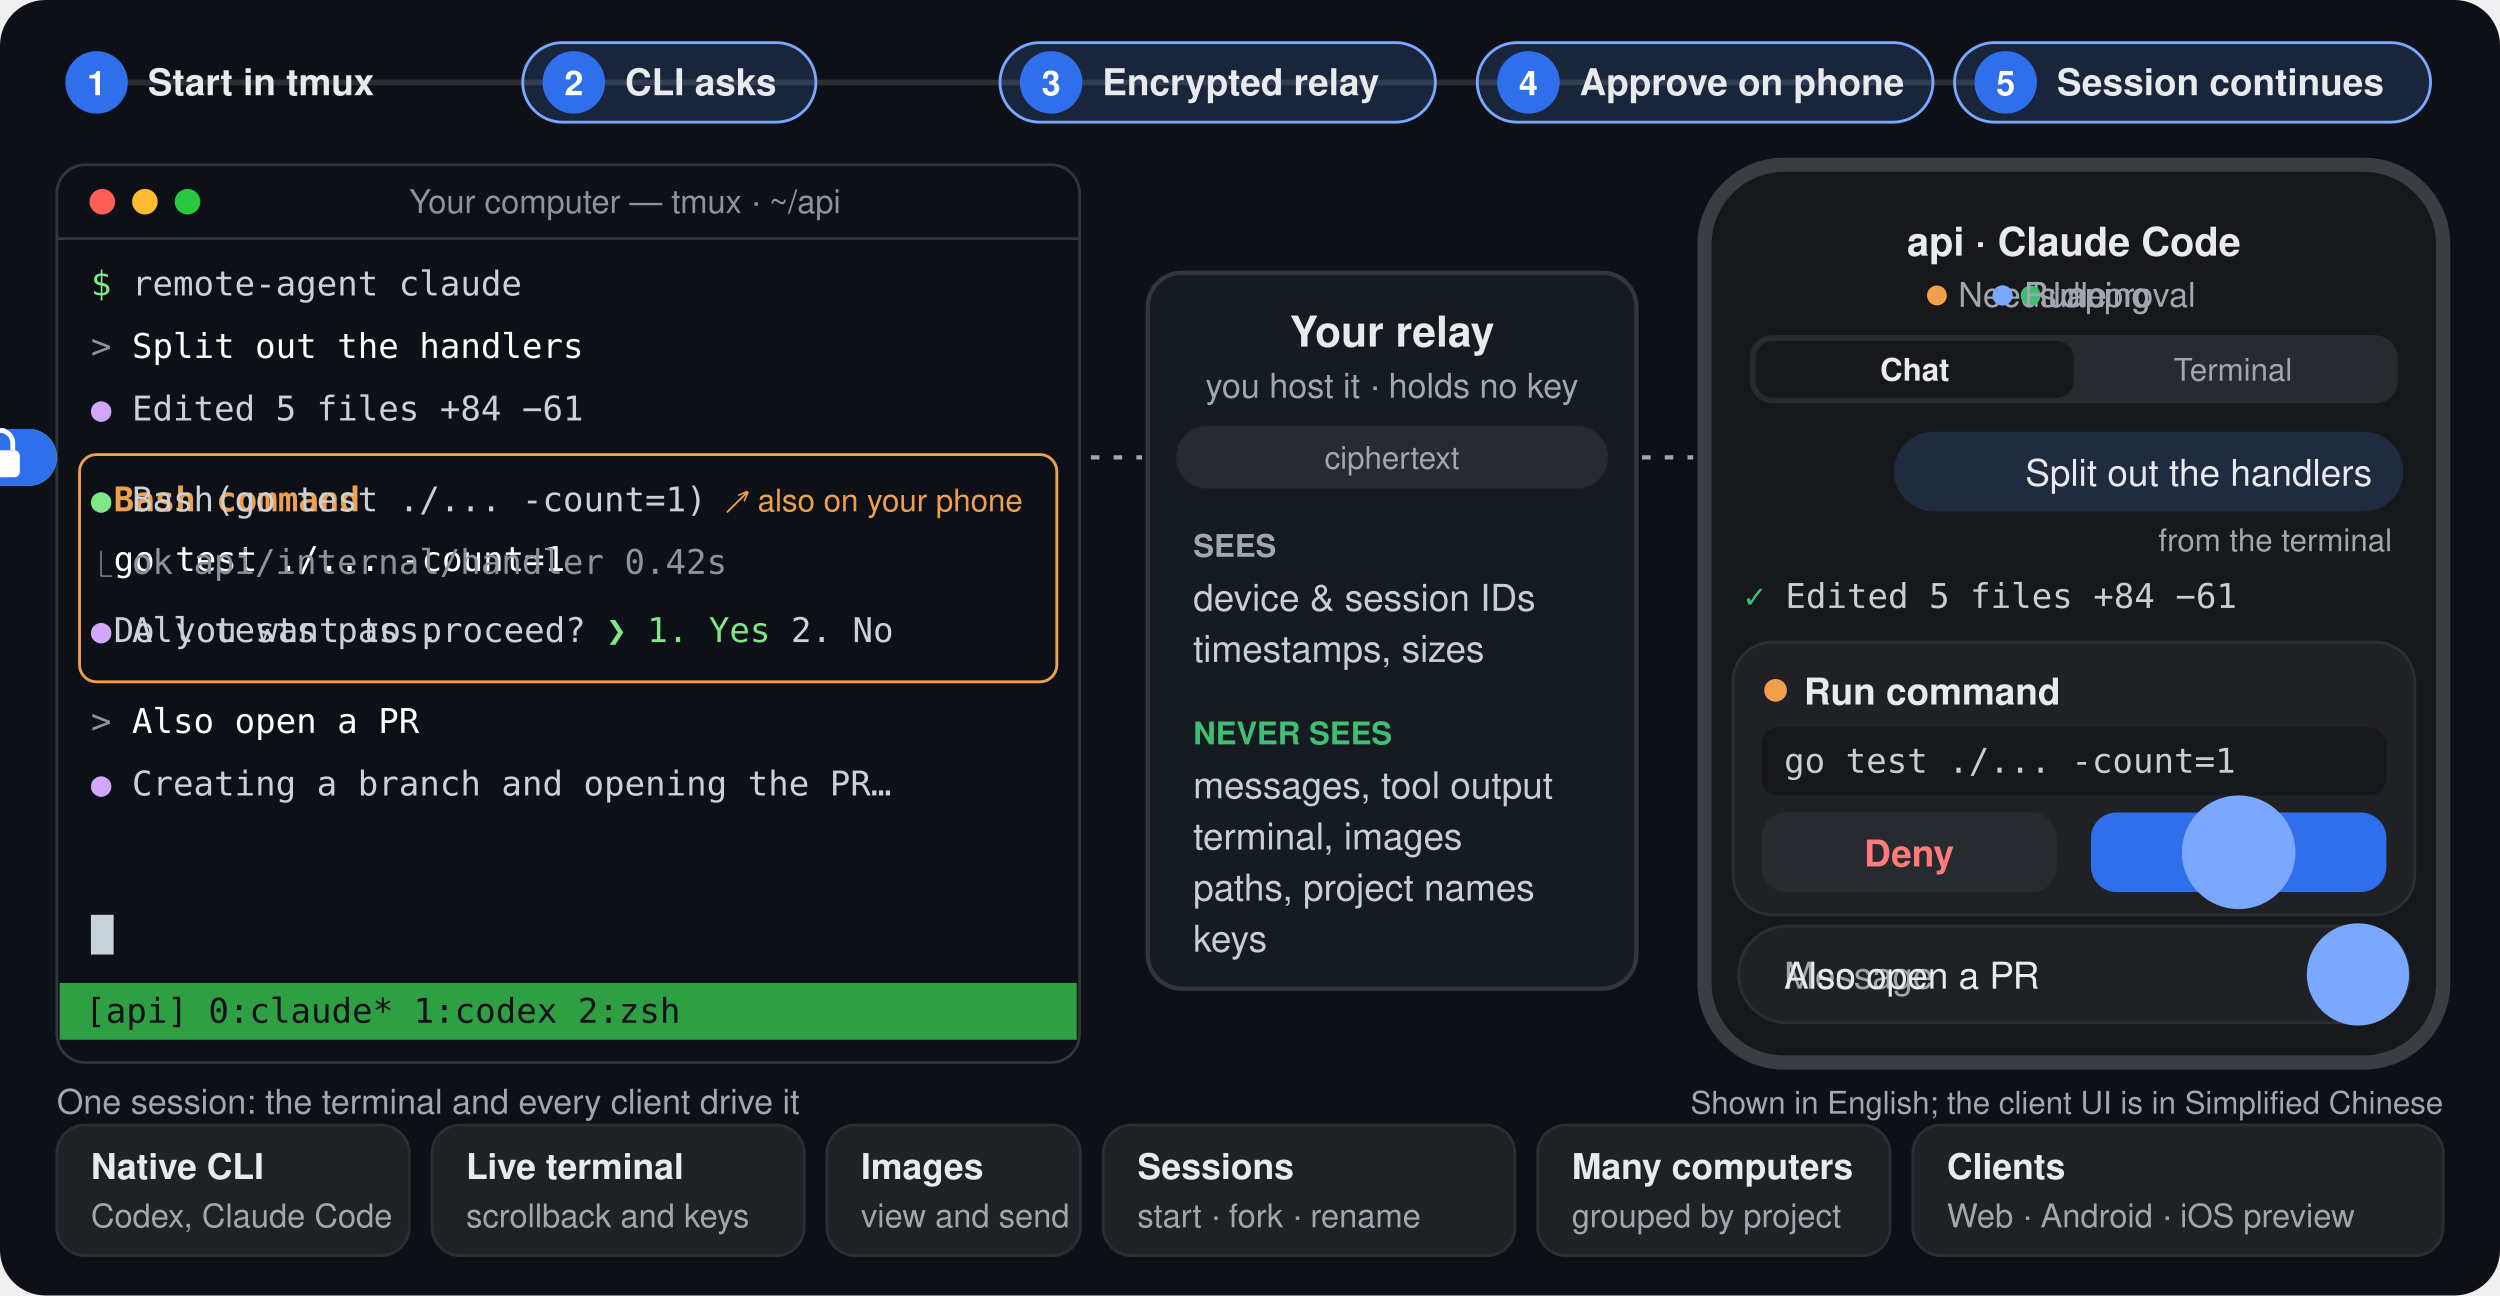
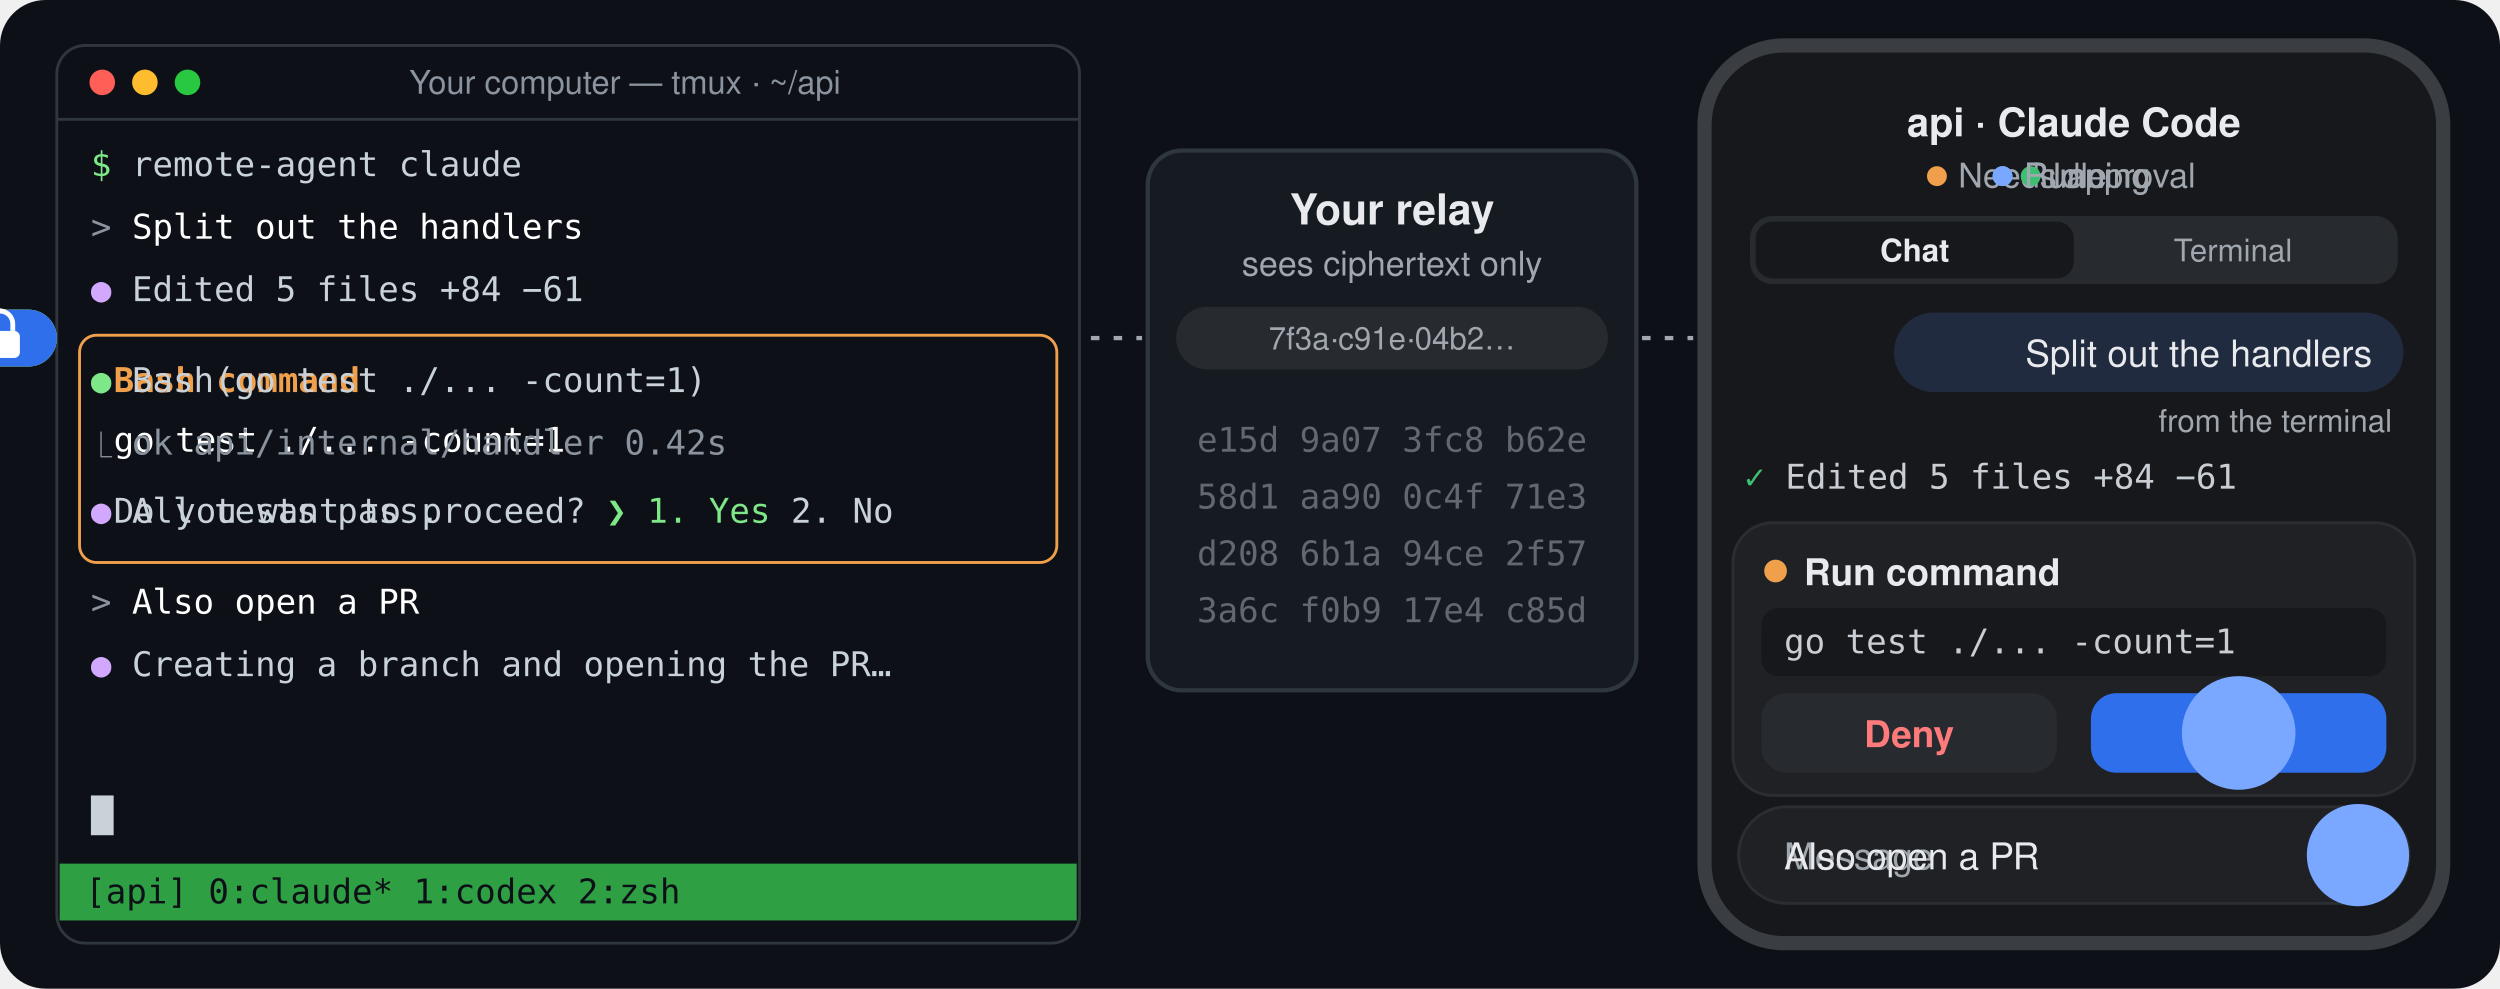
- <svg xmlns="http://www.w3.org/2000/svg" viewBox="0 0 880 456" width="880" height="456" role="img" aria-label="Animated overview: Claude Code runs natively in tmux on your computer and asks to run go test; the request is encrypted and crosses a relay you host, which sees only IDs, timestamps and sizes; you approve it on your phone; the same session carries on; the next message is sent from the phone. Also: Codex and Claude Code, live terminal, images, start and fork sessions, many computers, Web, Android and iOS (preview) clients.">
+ <svg xmlns="http://www.w3.org/2000/svg" viewBox="0 0 880 348" width="880" height="348" role="img" aria-label="Animated overview: Claude Code runs natively in tmux on your computer and asks to run go test; the request is encrypted and crosses a relay you host, which sees only IDs, timestamps and sizes; you approve it on your phone; the same session carries on; the next message is sent from the phone. ">
  <style>
svg{fill:#e8eaed}
text{font-family:-apple-system, BlinkMacSystemFont, "Segoe UI", "PingFang SC", "Microsoft YaHei", Helvetica, Arial, sans-serif}
.h{font-size:15px;font-weight:700}
.t{font-size:14px}
.b{font-size:13px}
.s{font-size:12px;fill:#a0a7af}
.x{font-size:11px;fill:#a0a7af}
.m{font-family:ui-monospace, SFMono-Regular, Menlo, Consolas, "PingFang SC", monospace;font-size:12px}
.a{animation-duration:12.0s;animation-iteration-count:infinite;animation-timing-function:linear}
.p{transform-box:fill-box;transform-origin:center}
.blink{animation:blink 1s steps(1) infinite}
@keyframes blink{50%{opacity:0}}
- @keyframes k1{0%{opacity:1}3.333%{opacity:1}5.000%{opacity:0}88.333%{opacity:0}90.000%{opacity:1}100%{opacity:1}}
- @keyframes k2{0%{opacity:0}3.333%{opacity:0}5.000%{opacity:1}15.000%{opacity:1}16.667%{opacity:0}100%{opacity:0}}
- @keyframes k3{0%{opacity:0}15.000%{opacity:0}16.667%{opacity:1}24.167%{opacity:1}25.833%{opacity:0}100%{opacity:0}}
- @keyframes k4{0%{opacity:0}24.167%{opacity:0}25.833%{opacity:1}88.333%{opacity:1}90.000%{opacity:0}100%{opacity:0}}
- @keyframes k5{0%{opacity:1}24.167%{opacity:1}25.833%{opacity:0}88.333%{opacity:0}90.000%{opacity:1}100%{opacity:1}}
- @keyframes k6{0%{opacity:0}24.167%{opacity:0}25.833%{opacity:1}88.333%{opacity:1}90.000%{opacity:0}100%{opacity:0}}
- @keyframes k7{0%{opacity:0}27.500%{opacity:0}29.167%{opacity:1}88.333%{opacity:1}90.000%{opacity:0}100%{opacity:0}}
- @keyframes k8{0%{opacity:0}30.833%{opacity:0}32.500%{opacity:1}88.333%{opacity:1}90.000%{opacity:0}100%{opacity:0}}
- @keyframes k9{0%{opacity:0}56.667%{opacity:0}58.333%{opacity:1}88.333%{opacity:1}90.000%{opacity:0}100%{opacity:0}}
- @keyframes k10{0%{opacity:0}60.833%{opacity:0}62.500%{opacity:1}88.333%{opacity:1}90.000%{opacity:0}100%{opacity:0}}
- @keyframes k11{0%{opacity:0;transform:translateX(384px)}3.333%{opacity:0;transform:translateX(384px)}3.750%{opacity:1;transform:translateX(384px)}7.500%{opacity:1;transform:translateX(490.0px)}9.167%{opacity:1;transform:translateX(490.0px)}13.333%{opacity:1;transform:translateX(596px)}14.167%{opacity:0;transform:translateX(596px)}100%{opacity:0;transform:translateX(596px)}}
- @keyframes k12{0%{opacity:0;transform:translateX(596px)}18.333%{opacity:0;transform:translateX(596px)}18.750%{opacity:1;transform:translateX(596px)}20.833%{opacity:1;transform:translateX(490.0px)}21.667%{opacity:1;transform:translateX(490.0px)}24.167%{opacity:1;transform:translateX(384px)}25.000%{opacity:0;transform:translateX(384px)}100%{opacity:0;transform:translateX(384px)}}
- @keyframes k13{0%{opacity:0;transform:translateX(596px)}50.000%{opacity:0;transform:translateX(596px)}50.417%{opacity:1;transform:translateX(596px)}52.500%{opacity:1;transform:translateX(490.0px)}53.333%{opacity:1;transform:translateX(490.0px)}55.833%{opacity:1;transform:translateX(384px)}56.667%{opacity:0;transform:translateX(384px)}100%{opacity:0;transform:translateX(384px)}}
- @keyframes k14{0%{opacity:1}17.500%{opacity:1}19.167%{opacity:0}88.333%{opacity:0}90.000%{opacity:1}100%{opacity:1}}
- @keyframes k15{0%{opacity:0}17.500%{opacity:0}19.167%{opacity:1}33.333%{opacity:1}35.000%{opacity:0}100%{opacity:0}}
- @keyframes k16{0%{opacity:0}33.333%{opacity:0}35.000%{opacity:1}50.000%{opacity:1}51.667%{opacity:0}100%{opacity:0}}
- @keyframes k17{0%{opacity:0}50.000%{opacity:0}51.667%{opacity:1}88.333%{opacity:1}90.000%{opacity:0}100%{opacity:0}}
- @keyframes k18{0%{opacity:0}17.500%{opacity:0}19.167%{opacity:1}88.333%{opacity:1}90.000%{opacity:0}100%{opacity:0}}
- @keyframes k19{0%{opacity:0}33.333%{opacity:0}35.000%{opacity:1}88.333%{opacity:1}90.000%{opacity:0}100%{opacity:0}}
- @keyframes k20{0%{opacity:0}50.000%{opacity:0}51.667%{opacity:1}88.333%{opacity:1}90.000%{opacity:0}100%{opacity:0}}
- @keyframes k21{0%{opacity:1}17.500%{opacity:1}19.167%{opacity:0}88.333%{opacity:0}90.000%{opacity:1}100%{opacity:1}}
- @keyframes k22{0%{opacity:0;transform:scale(.4)}15.000%{opacity:0;transform:scale(.4)}15.417%{opacity:.5;transform:scale(.5)}19.167%{opacity:0;transform:scale(1.6)}100%{opacity:0;transform:scale(1.6)}}
- @keyframes k23{0%{opacity:1}41.667%{opacity:1}43.333%{opacity:0}50.000%{opacity:0}51.667%{opacity:1}100%{opacity:1}}
- @keyframes k24{0%{opacity:0}41.667%{opacity:0}43.333%{opacity:1}50.000%{opacity:1}51.667%{opacity:0}100%{opacity:0}}
- @keyframes k25{0%{opacity:0;transform:scale(.4)}48.333%{opacity:0;transform:scale(.4)}48.750%{opacity:.5;transform:scale(.5)}52.500%{opacity:0;transform:scale(1.6)}100%{opacity:0;transform:scale(1.6)}}
+ @keyframes k1{0%{opacity:1}24.167%{opacity:1}25.833%{opacity:0}88.333%{opacity:0}90.000%{opacity:1}100%{opacity:1}}
+ @keyframes k2{0%{opacity:0}24.167%{opacity:0}25.833%{opacity:1}88.333%{opacity:1}90.000%{opacity:0}100%{opacity:0}}
+ @keyframes k3{0%{opacity:0}27.500%{opacity:0}29.167%{opacity:1}88.333%{opacity:1}90.000%{opacity:0}100%{opacity:0}}
+ @keyframes k4{0%{opacity:0}30.833%{opacity:0}32.500%{opacity:1}88.333%{opacity:1}90.000%{opacity:0}100%{opacity:0}}
+ @keyframes k5{0%{opacity:0}56.667%{opacity:0}58.333%{opacity:1}88.333%{opacity:1}90.000%{opacity:0}100%{opacity:0}}
+ @keyframes k6{0%{opacity:0}60.833%{opacity:0}62.500%{opacity:1}88.333%{opacity:1}90.000%{opacity:0}100%{opacity:0}}
+ @keyframes k7{0%{opacity:0;transform:translateX(384px)}3.333%{opacity:0;transform:translateX(384px)}3.750%{opacity:1;transform:translateX(384px)}7.500%{opacity:1;transform:translateX(490.0px)}9.167%{opacity:1;transform:translateX(490.0px)}13.333%{opacity:1;transform:translateX(596px)}14.167%{opacity:0;transform:translateX(596px)}100%{opacity:0;transform:translateX(596px)}}
+ @keyframes k8{0%{opacity:0;transform:translateX(596px)}18.333%{opacity:0;transform:translateX(596px)}18.750%{opacity:1;transform:translateX(596px)}20.833%{opacity:1;transform:translateX(490.0px)}21.667%{opacity:1;transform:translateX(490.0px)}24.167%{opacity:1;transform:translateX(384px)}25.000%{opacity:0;transform:translateX(384px)}100%{opacity:0;transform:translateX(384px)}}
+ @keyframes k9{0%{opacity:0;transform:translateX(596px)}50.000%{opacity:0;transform:translateX(596px)}50.417%{opacity:1;transform:translateX(596px)}52.500%{opacity:1;transform:translateX(490.0px)}53.333%{opacity:1;transform:translateX(490.0px)}55.833%{opacity:1;transform:translateX(384px)}56.667%{opacity:0;transform:translateX(384px)}100%{opacity:0;transform:translateX(384px)}}
+ @keyframes k10{0%{opacity:1}17.500%{opacity:1}19.167%{opacity:0}88.333%{opacity:0}90.000%{opacity:1}100%{opacity:1}}
+ @keyframes k11{0%{opacity:0}17.500%{opacity:0}19.167%{opacity:1}33.333%{opacity:1}35.000%{opacity:0}100%{opacity:0}}
+ @keyframes k12{0%{opacity:0}33.333%{opacity:0}35.000%{opacity:1}50.000%{opacity:1}51.667%{opacity:0}100%{opacity:0}}
+ @keyframes k13{0%{opacity:0}50.000%{opacity:0}51.667%{opacity:1}88.333%{opacity:1}90.000%{opacity:0}100%{opacity:0}}
+ @keyframes k14{0%{opacity:0}17.500%{opacity:0}19.167%{opacity:1}88.333%{opacity:1}90.000%{opacity:0}100%{opacity:0}}
+ @keyframes k15{0%{opacity:0}33.333%{opacity:0}35.000%{opacity:1}88.333%{opacity:1}90.000%{opacity:0}100%{opacity:0}}
+ @keyframes k16{0%{opacity:0}50.000%{opacity:0}51.667%{opacity:1}88.333%{opacity:1}90.000%{opacity:0}100%{opacity:0}}
+ @keyframes k17{0%{opacity:1}17.500%{opacity:1}19.167%{opacity:0}88.333%{opacity:0}90.000%{opacity:1}100%{opacity:1}}
+ @keyframes k18{0%{opacity:0;transform:scale(.4)}15.000%{opacity:0;transform:scale(.4)}15.417%{opacity:.5;transform:scale(.5)}19.167%{opacity:0;transform:scale(1.6)}100%{opacity:0;transform:scale(1.6)}}
+ @keyframes k19{0%{opacity:1}41.667%{opacity:1}43.333%{opacity:0}50.000%{opacity:0}51.667%{opacity:1}100%{opacity:1}}
+ @keyframes k20{0%{opacity:0}41.667%{opacity:0}43.333%{opacity:1}50.000%{opacity:1}51.667%{opacity:0}100%{opacity:0}}
+ @keyframes k21{0%{opacity:0;transform:scale(.4)}48.333%{opacity:0;transform:scale(.4)}48.750%{opacity:.5;transform:scale(.5)}52.500%{opacity:0;transform:scale(1.6)}100%{opacity:0;transform:scale(1.6)}}
@media (prefers-reduced-motion:reduce){.a,.blink{animation:none!important}.post{display:none}}

</style>
-   <rect width="880" height="456" rx="16" fill="#0d1117" />
-   <path d="M34 29H706.0" stroke="#2a2d32" stroke-width="2" />
-   <circle cx="34.0" cy="29" r="11" fill="#2f6feb" />
-   <text x="34.0" y="33.5" text-anchor="middle" font-size="12" font-weight="700" fill="#fff">1</text>
-   <text class="b" x="52.0" y="33.5" font-weight="600">Start in tmux</text>
+   <rect width="880" height="348" rx="16" fill="#0d1117" />
+   <rect x="20" y="16" width="360" height="316" rx="10" fill="#0d1117" stroke="#30363d" />
+   <path d="M20 42H380" stroke="#30363d" />
+   <circle cx="36" cy="29" r="4.5" fill="#ff5f57" />
+   <circle cx="51" cy="29" r="4.5" fill="#febc2e" />
+   <circle cx="66" cy="29" r="4.5" fill="#28c840" />
+   <text x="220.0" y="33" text-anchor="middle" fill="#8b949e" font-size="11.5">Your computer — tmux · ~/api</text>
+   <text class="m" x="32" y="62" fill="#c9d1d9">
+     <tspan fill="#7ee787">$</tspan> remote-agent claude</text>
+   <text class="m" x="32" y="84" fill="#ffffff">
+     <tspan fill="#8b949e">&gt;</tspan> Split out the handlers</text>
+   <text class="m" x="32" y="106" fill="#c9d1d9">
+     <tspan fill="#d2a8ff">●</tspan> Edited 5 files  +84 −61</text>
  <g class="a" style="animation-name:k1">
-     <rect x="184.0" y="15" width="103.2" height="28" rx="14" fill="rgba(90,145,255,.16)" stroke="#7aa7ff" stroke-width="1" />
+     <rect x="28" y="118" width="344" height="80" rx="6" fill="none" stroke="#f0a04b" />
+     <text class="m" x="40" y="138" fill="#f0a04b" font-weight="600">Bash command</text>
+     <text class="m" x="40" y="159" fill="#ffffff">go test ./... -count=1</text>
+     <text class="m" x="40" y="184" fill="#c9d1d9">Do you want to proceed?  <tspan fill="#7ee787">❯ 1. Yes</tspan>  2. No</text>
  </g>
-   <circle cx="202.0" cy="29" r="11" fill="#2f6feb" />
-   <text x="202.0" y="33.5" text-anchor="middle" font-size="12" font-weight="700" fill="#fff">2</text>
-   <text class="b" x="220.0" y="33.5" font-weight="600">CLI asks</text>
  <g class="a post" style="animation-name:k2">
-     <rect x="352.0" y="15" width="153.25" height="28" rx="14" fill="rgba(90,145,255,.16)" stroke="#7aa7ff" stroke-width="1" />
+     <text class="m" x="32" y="138" fill="#c9d1d9">
+       <tspan fill="#7ee787">●</tspan> Bash(go test ./... -count=1)</text>
  </g>
-   <circle cx="370.0" cy="29" r="11" fill="#2f6feb" />
-   <text x="370.0" y="33.5" text-anchor="middle" font-size="12" font-weight="700" fill="#fff">3</text>
-   <text class="b" x="388.0" y="33.5" font-weight="600">Encrypted relay</text>
  <g class="a post" style="animation-name:k3">
-     <rect x="520.0" y="15" width="160.4" height="28" rx="14" fill="rgba(90,145,255,.16)" stroke="#7aa7ff" stroke-width="1" />
+     <text class="m" x="32" y="160" fill="#8b949e">
+       <tspan fill="#8b949e">  ⎿</tspan>  ok   api/internal/handler  0.42s</text>
  </g>
-   <circle cx="538.0" cy="29" r="11" fill="#2f6feb" />
-   <text x="538.0" y="33.5" text-anchor="middle" font-size="12" font-weight="700" fill="#fff">4</text>
-   <text class="b" x="556.0" y="33.5" font-weight="600">Approve on phone</text>
  <g class="a post" style="animation-name:k4">
-     <rect x="688.0" y="15" width="167.55" height="28" rx="14" fill="rgba(90,145,255,.16)" stroke="#7aa7ff" stroke-width="1" />
+     <text class="m" x="32" y="184" fill="#c9d1d9">
+       <tspan fill="#d2a8ff">●</tspan> All tests pass.</text>
  </g>
-   <circle cx="706.0" cy="29" r="11" fill="#2f6feb" />
-   <text x="706.0" y="33.5" text-anchor="middle" font-size="12" font-weight="700" fill="#fff">5</text>
-   <text class="b" x="724.0" y="33.5" font-weight="600">Session continues</text>
-   <rect x="20" y="58" width="360" height="316" rx="10" fill="#0d1117" stroke="#30363d" />
-   <path d="M20 84H380" stroke="#30363d" />
-   <circle cx="36" cy="71" r="4.5" fill="#ff5f57" />
-   <circle cx="51" cy="71" r="4.5" fill="#febc2e" />
-   <circle cx="66" cy="71" r="4.5" fill="#28c840" />
-   <text x="220.0" y="75" text-anchor="middle" fill="#8b949e" font-size="11.5">Your computer — tmux · ~/api</text>
-   <text class="m" x="32" y="104" fill="#c9d1d9">
-     <tspan fill="#7ee787">$</tspan> remote-agent claude</text>
-   <text class="m" x="32" y="126" fill="#ffffff">
-     <tspan fill="#8b949e">&gt;</tspan> Split out the handlers</text>
-   <text class="m" x="32" y="148" fill="#c9d1d9">
-     <tspan fill="#d2a8ff">●</tspan> Edited 5 files  +84 −61</text>
-   <g class="a" style="animation-name:k5">
-     <rect x="28" y="160" width="344" height="80" rx="6" fill="none" stroke="#f0a04b" />
-     <text class="m" x="40" y="180" fill="#f0a04b" font-weight="600">Bash command</text>
-     <text x="360" y="180" text-anchor="end" font-size="11" fill="#f0a04b">↗ also on your phone</text>
-     <text class="m" x="40" y="201" fill="#ffffff">go test ./... -count=1</text>
-     <text class="m" x="40" y="226" fill="#c9d1d9">Do you want to proceed?  <tspan fill="#7ee787">❯ 1. Yes</tspan>  2. No</text>
+   <g class="a post" style="animation-name:k5">
+     <text class="m" x="32" y="216" fill="#ffffff">
+       <tspan fill="#8b949e">&gt;</tspan> Also open a PR</text>
  </g>
  <g class="a post" style="animation-name:k6">
-     <text class="m" x="32" y="180" fill="#c9d1d9">
-       <tspan fill="#7ee787">●</tspan> Bash(go test ./... -count=1)</text>
-   </g>
-   <g class="a post" style="animation-name:k7">
-     <text class="m" x="32" y="202" fill="#8b949e">
-       <tspan fill="#8b949e">  ⎿</tspan>  ok   api/internal/handler  0.42s</text>
-   </g>
-   <g class="a post" style="animation-name:k8">
-     <text class="m" x="32" y="226" fill="#c9d1d9">
-       <tspan fill="#d2a8ff">●</tspan> All tests pass.</text>
-   </g>
-   <g class="a post" style="animation-name:k9">
-     <text class="m" x="32" y="258" fill="#ffffff">
-       <tspan fill="#8b949e">&gt;</tspan> Also open a PR</text>
-   </g>
-   <g class="a post" style="animation-name:k10">
-     <text class="m" x="32" y="280" fill="#c9d1d9">
+     <text class="m" x="32" y="238" fill="#c9d1d9">
      <tspan fill="#d2a8ff">●</tspan> Creating a branch and opening the PR…</text>
  </g>
-   <rect class="blink post" x="32" y="322" width="8" height="14" fill="#c9d1d9" />
-   <rect x="21" y="346" width="358" height="20" fill="#2ea043" />
-   <text class="m" x="30" y="360" fill="#0d1117">[api] 0:claude*  1:codex  2:zsh</text>
-   <text class="s" x="20" y="392">One session: the terminal and every client drive it</text>
-   <rect x="404" y="96" width="172" height="252" rx="12" fill="#161b22" stroke="#30363d" stroke-width="1.5" />
-   <text class="h" x="490.0" y="122" text-anchor="middle">Your relay</text>
-   <text class="s" x="490.0" y="140" text-anchor="middle">you host it · holds no key</text>
-   <rect x="414" y="150" width="152" height="22" rx="11" fill="#272a2f" />
-   <text class="x" x="490.0" y="165" text-anchor="middle">ciphertext</text>
-   <path d="M384 161H402M578 161H596" stroke="#a0a7af" stroke-dasharray="3 5" stroke-width="1.5" />
-   <text x="420" y="196" font-size="11" font-weight="700" fill="#a0a7af">SEES</text>
-   <text class="b" x="420" y="215" fill="#c9ced4">device &amp; session IDs</text>
-   <text class="b" x="420" y="233" fill="#c9ced4">timestamps, sizes</text>
-   <text x="420" y="262" font-size="11" font-weight="700" fill="#3fbf73">NEVER SEES</text>
-   <text class="b" x="420" y="281" fill="#c9ced4">messages, tool output</text>
-   <text class="b" x="420" y="299" fill="#c9ced4">terminal, images</text>
-   <text class="b" x="420" y="317" fill="#c9ced4">paths, project names</text>
-   <text class="b" x="420" y="335" fill="#c9ced4">keys</text>
-   <g class="a post" style="animation-name:k11">
-     <g transform="translate(0 161)">
+   <rect class="blink post" x="32" y="280" width="8" height="14" fill="#c9d1d9" />
+   <rect x="21" y="304" width="358" height="20" fill="#2ea043" />
+   <text class="m" x="30" y="318" fill="#0d1117">[api] 0:claude*  1:codex  2:zsh</text>
+   <rect x="404" y="53" width="172" height="190" rx="12" fill="#161b22" stroke="#30363d" stroke-width="1.5" />
+   <text class="h" x="490.0" y="79" text-anchor="middle">Your relay</text>
+   <text class="s" x="490.0" y="97" text-anchor="middle">sees ciphertext only</text>
+   <rect x="414" y="108" width="152" height="22" rx="11" fill="#272a2f" />
+   <text class="x" x="490.0" y="123" text-anchor="middle">7f3a·c91e·04b2…</text>
+   <path d="M384 119H402M578 119H596" stroke="#a0a7af" stroke-dasharray="3 5" stroke-width="1.5" />
+   <text class="m" x="490.0" y="159" text-anchor="middle" fill="#a0a7af" opacity=".55">e15d 9a07 3fc8 b62e</text>
+   <text class="m" x="490.0" y="179" text-anchor="middle" fill="#a0a7af" opacity=".55">58d1 aa90 0c4f 71e3</text>
+   <text class="m" x="490.0" y="199" text-anchor="middle" fill="#a0a7af" opacity=".55">d208 6b1a 94ce 2f57</text>
+   <text class="m" x="490.0" y="219" text-anchor="middle" fill="#a0a7af" opacity=".55">3a6c f0b9 17e4 c85d</text>
+   <g class="a post" style="animation-name:k7">
+     <g transform="translate(0 119)">
      <rect x="-20" y="-10" width="40" height="20" rx="10" fill="#f0a04b" />
      <path d="M-4.5 -2.5v-2.5a4.5 4.5 0 0 1 9 0v2.5" fill="none" stroke="#fff" stroke-width="1.7" />
      <rect x="-7" y="-2.5" width="14" height="9.5" rx="2" fill="#fff" />
    </g>
  </g>
-   <g class="a post" style="animation-name:k12">
-     <g transform="translate(0 161)">
+   <g class="a post" style="animation-name:k8">
+     <g transform="translate(0 119)">
      <rect x="-20" y="-10" width="40" height="20" rx="10" fill="#3fbf73" />
      <path d="M-4.5 -2.5v-2.5a4.5 4.5 0 0 1 9 0v2.5" fill="none" stroke="#fff" stroke-width="1.7" />
      <rect x="-7" y="-2.5" width="14" height="9.5" rx="2" fill="#fff" />
    </g>
  </g>
-   <g class="a post" style="animation-name:k13">
-     <g transform="translate(0 161)">
+   <g class="a post" style="animation-name:k9">
+     <g transform="translate(0 119)">
      <rect x="-20" y="-10" width="40" height="20" rx="10" fill="#2f6feb" />
      <path d="M-4.5 -2.5v-2.5a4.5 4.5 0 0 1 9 0v2.5" fill="none" stroke="#fff" stroke-width="1.7" />
      <rect x="-7" y="-2.5" width="14" height="9.5" rx="2" fill="#fff" />
    </g>
  </g>
-   <rect x="600" y="58" width="260" height="316" rx="28" fill="#17181b" stroke="#3a3d42" stroke-width="5" />
-   <text class="t" x="730.0" y="90" text-anchor="middle" font-weight="600">api · Claude Code</text>
-   <g class="a" style="animation-name:k14">
-     <circle cx="681.8" cy="104" r="3.5" fill="#f0a04b" />
-     <text class="s" x="689.3" y="108">Needs approval</text>
+   <rect x="600" y="16" width="260" height="316" rx="28" fill="#17181b" stroke="#3a3d42" stroke-width="5" />
+   <text class="t" x="730.0" y="48" text-anchor="middle" font-weight="600">api · Claude Code</text>
+   <g class="a" style="animation-name:k10">
+     <circle cx="681.8" cy="62" r="3.5" fill="#f0a04b" />
+     <text class="s" x="689.3" y="66">Needs approval</text>
  </g>
-   <g class="a post" style="animation-name:k15">
-     <circle cx="704.9" cy="104" r="3.5" fill="#7aa7ff" />
-     <text class="s" x="712.4" y="108">Running</text>
+   <g class="a post" style="animation-name:k11">
+     <circle cx="704.9" cy="62" r="3.5" fill="#7aa7ff" />
+     <text class="s" x="712.4" y="66">Running</text>
  </g>
-   <g class="a post" style="animation-name:k16">
-     <circle cx="714.8" cy="104" r="3.5" fill="#3fbf73" />
-     <text class="s" x="722.3" y="108">Idle</text>
+   <g class="a post" style="animation-name:k12">
+     <circle cx="714.8" cy="62" r="3.5" fill="#3fbf73" />
+     <text class="s" x="722.3" y="66">Idle</text>
  </g>
-   <g class="a post" style="animation-name:k17">
-     <circle cx="704.9" cy="104" r="3.5" fill="#7aa7ff" />
-     <text class="s" x="712.4" y="108">Running</text>
+   <g class="a post" style="animation-name:k13">
+     <circle cx="704.9" cy="62" r="3.5" fill="#7aa7ff" />
+     <text class="s" x="712.4" y="66">Running</text>
  </g>
-   <rect x="616" y="118" width="228" height="24" rx="8" fill="#272a2f" />
-   <rect x="618" y="120" width="112.0" height="20" rx="6" fill="#17181b" />
-   <text class="x" x="674.0" y="134" text-anchor="middle" font-weight="600" style="fill:#e8eaed">Chat</text>
-   <text class="x" x="786.0" y="134" text-anchor="middle">Terminal</text>
-   <rect x="666.7" y="152" width="179.3" height="28" rx="14" fill="rgba(90,145,255,.16)" />
-   <text class="b" x="835" y="171" text-anchor="end">Split out the handlers</text>
-   <text class="x" x="842" y="194" text-anchor="end">from the terminal</text>
-   <text class="m" x="614" y="214" fill="#c9ced4">
+   <rect x="616" y="76" width="228" height="24" rx="8" fill="#272a2f" />
+   <rect x="618" y="78" width="112.0" height="20" rx="6" fill="#17181b" />
+   <text class="x" x="674.0" y="92" text-anchor="middle" font-weight="600" style="fill:#e8eaed">Chat</text>
+   <text class="x" x="786.0" y="92" text-anchor="middle">Terminal</text>
+   <rect x="666.7" y="110" width="179.3" height="28" rx="14" fill="rgba(90,145,255,.16)" />
+   <text class="b" x="835" y="129" text-anchor="end">Split out the handlers</text>
+   <text class="x" x="842" y="152" text-anchor="end">from the terminal</text>
+   <text class="m" x="614" y="172" fill="#c9ced4">
    <tspan fill="#3fbf73">✓</tspan> Edited 5 files  +84 −61</text>
-   <g class="a post" style="animation-name:k18">
-     <text class="m" x="614" y="238" fill="#c9ced4">
+   <g class="a post" style="animation-name:k14">
+     <text class="m" x="614" y="196" fill="#c9ced4">
      <tspan fill="#3fbf73">✓</tspan> go test ./...  <tspan class="x">Allowed</tspan>
    </text>
  </g>
-   <g class="a post" style="animation-name:k19">
-     <text class="b" x="614" y="262">All tests pass.</text>
+   <g class="a post" style="animation-name:k15">
+     <text class="b" x="614" y="220">All tests pass.</text>
+   </g>
+   <g class="a post" style="animation-name:k16">
+     <rect x="723.9" y="232" width="122.1" height="28" rx="14" fill="rgba(90,145,255,.16)" />
+     <text class="b" x="835" y="251" text-anchor="end">Also open a PR</text>
+   </g>
+   <g class="a" style="animation-name:k17">
+     <rect x="610" y="184" width="240" height="96" rx="14" fill="#1f2125" stroke="#2a2d32" />
+     <circle cx="625" cy="201" r="4" fill="#f0a04b" />
+     <text class="b" x="635" y="206" font-weight="600">Run command</text>
+     <rect x="620" y="214" width="220" height="24" rx="6" fill="#17181b" />
+     <text class="m" x="628" y="230" fill="#c9ced4">go test ./... -count=1</text>
+     <rect x="620" y="244" width="104.0" height="28" rx="9" fill="#272a2f" />
+     <text class="b" x="672.0" y="263" text-anchor="middle" fill="#ff7b7b" font-weight="600">Deny</text>
+     <rect x="736.0" y="244" width="104.0" height="28" rx="9" fill="#2f6feb" />
+     <text class="b" x="788.0" y="263" text-anchor="middle" fill="#fff" font-weight="600">Allow</text>
+   </g>
+   <g transform="translate(788.0 258)">
+     <circle class="a post p" r="20" fill="#7aa7ff" style="animation-name:k18" />
+   </g>
+   <rect x="612" y="284" width="236" height="34" rx="17" fill="#1f2125" stroke="#2a2d32" />
+   <g class="a" style="animation-name:k19">
+     <text class="b" x="628" y="306" fill="#a0a7af">Message</text>
  </g>
  <g class="a post" style="animation-name:k20">
-     <rect x="723.9" y="274" width="122.1" height="28" rx="14" fill="rgba(90,145,255,.16)" />
-     <text class="b" x="835" y="293" text-anchor="end">Also open a PR</text>
+     <text class="b" x="628" y="306">Also open a PR</text>
  </g>
-   <g class="a" style="animation-name:k21">
-     <rect x="610" y="226" width="240" height="96" rx="14" fill="#1f2125" stroke="#2a2d32" />
-     <circle cx="625" cy="243" r="4" fill="#f0a04b" />
-     <text class="b" x="635" y="248" font-weight="600">Run command</text>
-     <rect x="620" y="256" width="220" height="24" rx="6" fill="#17181b" />
-     <text class="m" x="628" y="272" fill="#c9ced4">go test ./... -count=1</text>
-     <rect x="620" y="286" width="104.0" height="28" rx="9" fill="#272a2f" />
-     <text class="b" x="672.0" y="305" text-anchor="middle" fill="#ff7b7b" font-weight="600">Deny</text>
-     <rect x="736.0" y="286" width="104.0" height="28" rx="9" fill="#2f6feb" />
-     <text class="b" x="788.0" y="305" text-anchor="middle" fill="#fff" font-weight="600">Allow</text>
+   <circle cx="830" cy="301" r="12" fill="#2f6feb" />
+   <path d="M830 306V296M825.5 300.5L830 296L834.5 300.5" stroke="#fff" stroke-width="2" fill="none" stroke-linecap="round" stroke-linejoin="round" />
+   <g transform="translate(830 301)">
+     <circle class="a post p" r="18" fill="#7aa7ff" style="animation-name:k21" />
  </g>
-   <g transform="translate(788.0 300)">
-     <circle class="a post p" r="20" fill="#7aa7ff" style="animation-name:k22" />
-   </g>
-   <rect x="612" y="326" width="236" height="34" rx="17" fill="#1f2125" stroke="#2a2d32" />
-   <g class="a" style="animation-name:k23">
-     <text class="b" x="628" y="348" fill="#a0a7af">Message</text>
-   </g>
-   <g class="a post" style="animation-name:k24">
-     <text class="b" x="628" y="348">Also open a PR</text>
-   </g>
-   <circle cx="830" cy="343" r="12" fill="#2f6feb" />
-   <path d="M830 348V338M825.5 342.5L830 338L834.5 342.5" stroke="#fff" stroke-width="2" fill="none" stroke-linecap="round" stroke-linejoin="round" />
-   <g transform="translate(830 343)">
-     <circle class="a post p" r="18" fill="#7aa7ff" style="animation-name:k25" />
-   </g>
-   <text class="x" x="860" y="392" text-anchor="end">Shown in English; the client UI is in Simplified Chinese</text>
-   <rect x="20" y="396" width="124.057" height="46" rx="10" fill="#1f2125" stroke="#2a2d32" />
-   <text x="32" y="415" font-size="12.5" font-weight="700">Native CLI</text>
-   <text x="32" y="432" font-size="11.5" fill="#a0a7af">Codex, Claude Code</text>
-   <rect x="152.057" y="396" width="131.014" height="46" rx="10" fill="#1f2125" stroke="#2a2d32" />
-   <text x="164.057" y="415" font-size="12.5" font-weight="700">Live terminal</text>
-   <text x="164.057" y="432" font-size="11.5" fill="#a0a7af">scrollback and keys</text>
-   <rect x="291.071" y="396" width="89.269" height="46" rx="10" fill="#1f2125" stroke="#2a2d32" />
-   <text x="303.071" y="415" font-size="12.5" font-weight="700">Images</text>
-   <text x="303.071" y="432" font-size="11.5" fill="#a0a7af">view and send</text>
-   <rect x="388.34" y="396" width="144.929" height="46" rx="10" fill="#1f2125" stroke="#2a2d32" />
-   <text x="400.34" y="415" font-size="12.5" font-weight="700">Sessions</text>
-   <text x="400.34" y="432" font-size="11.5" fill="#a0a7af">start · fork · rename</text>
-   <rect x="541.269" y="396" width="124.057" height="46" rx="10" fill="#1f2125" stroke="#2a2d32" />
-   <text x="553.269" y="415" font-size="12.5" font-weight="700">Many computers</text>
-   <text x="553.269" y="432" font-size="11.5" fill="#a0a7af">grouped by project</text>
-   <rect x="673.326" y="396" width="186.674" height="46" rx="10" fill="#1f2125" stroke="#2a2d32" />
-   <text x="685.326" y="415" font-size="12.5" font-weight="700">Clients</text>
-   <text x="685.326" y="432" font-size="11.5" fill="#a0a7af">Web · Android · iOS preview</text>
</svg>
